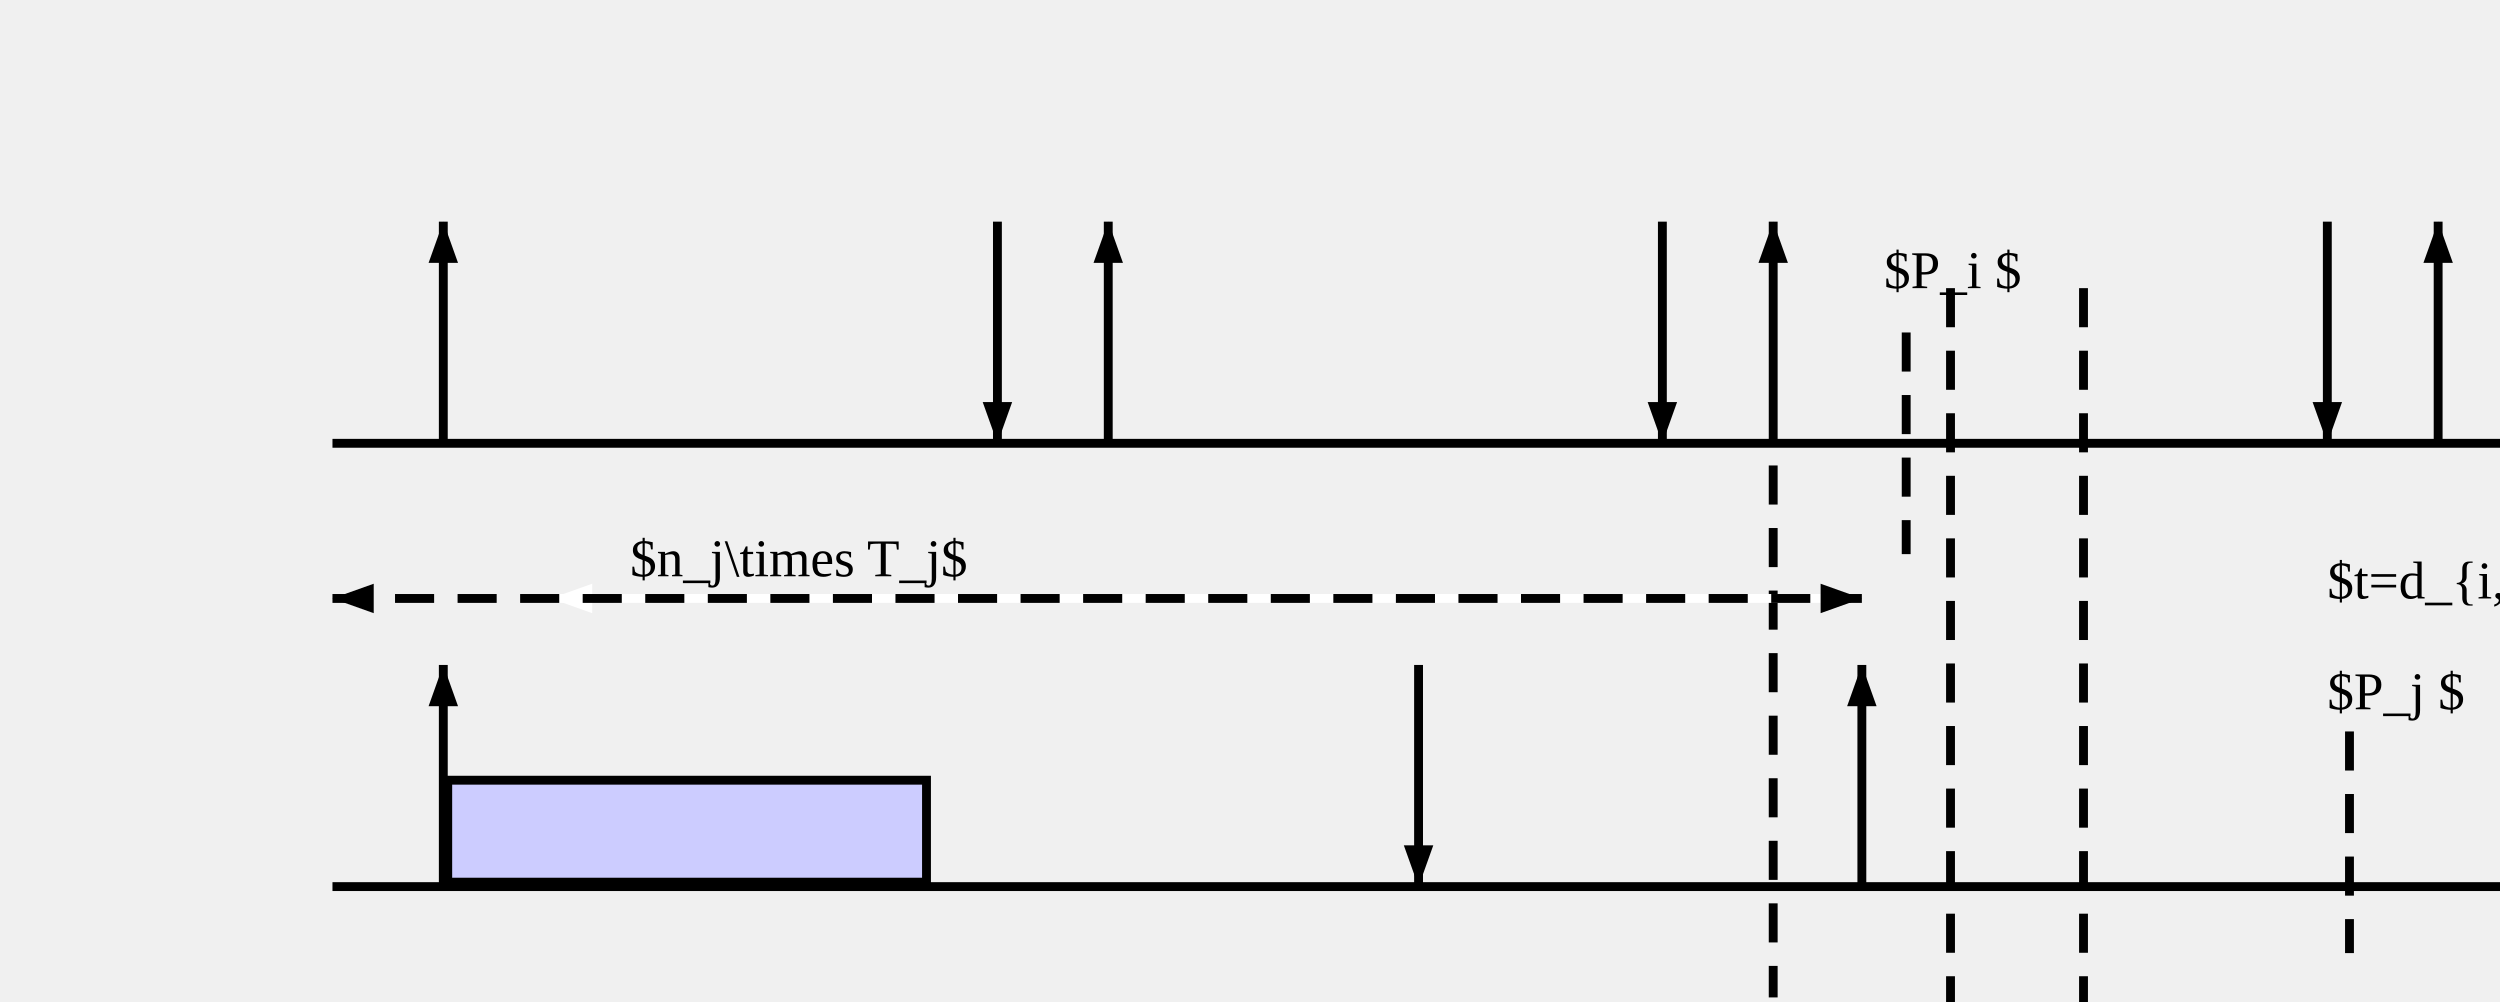
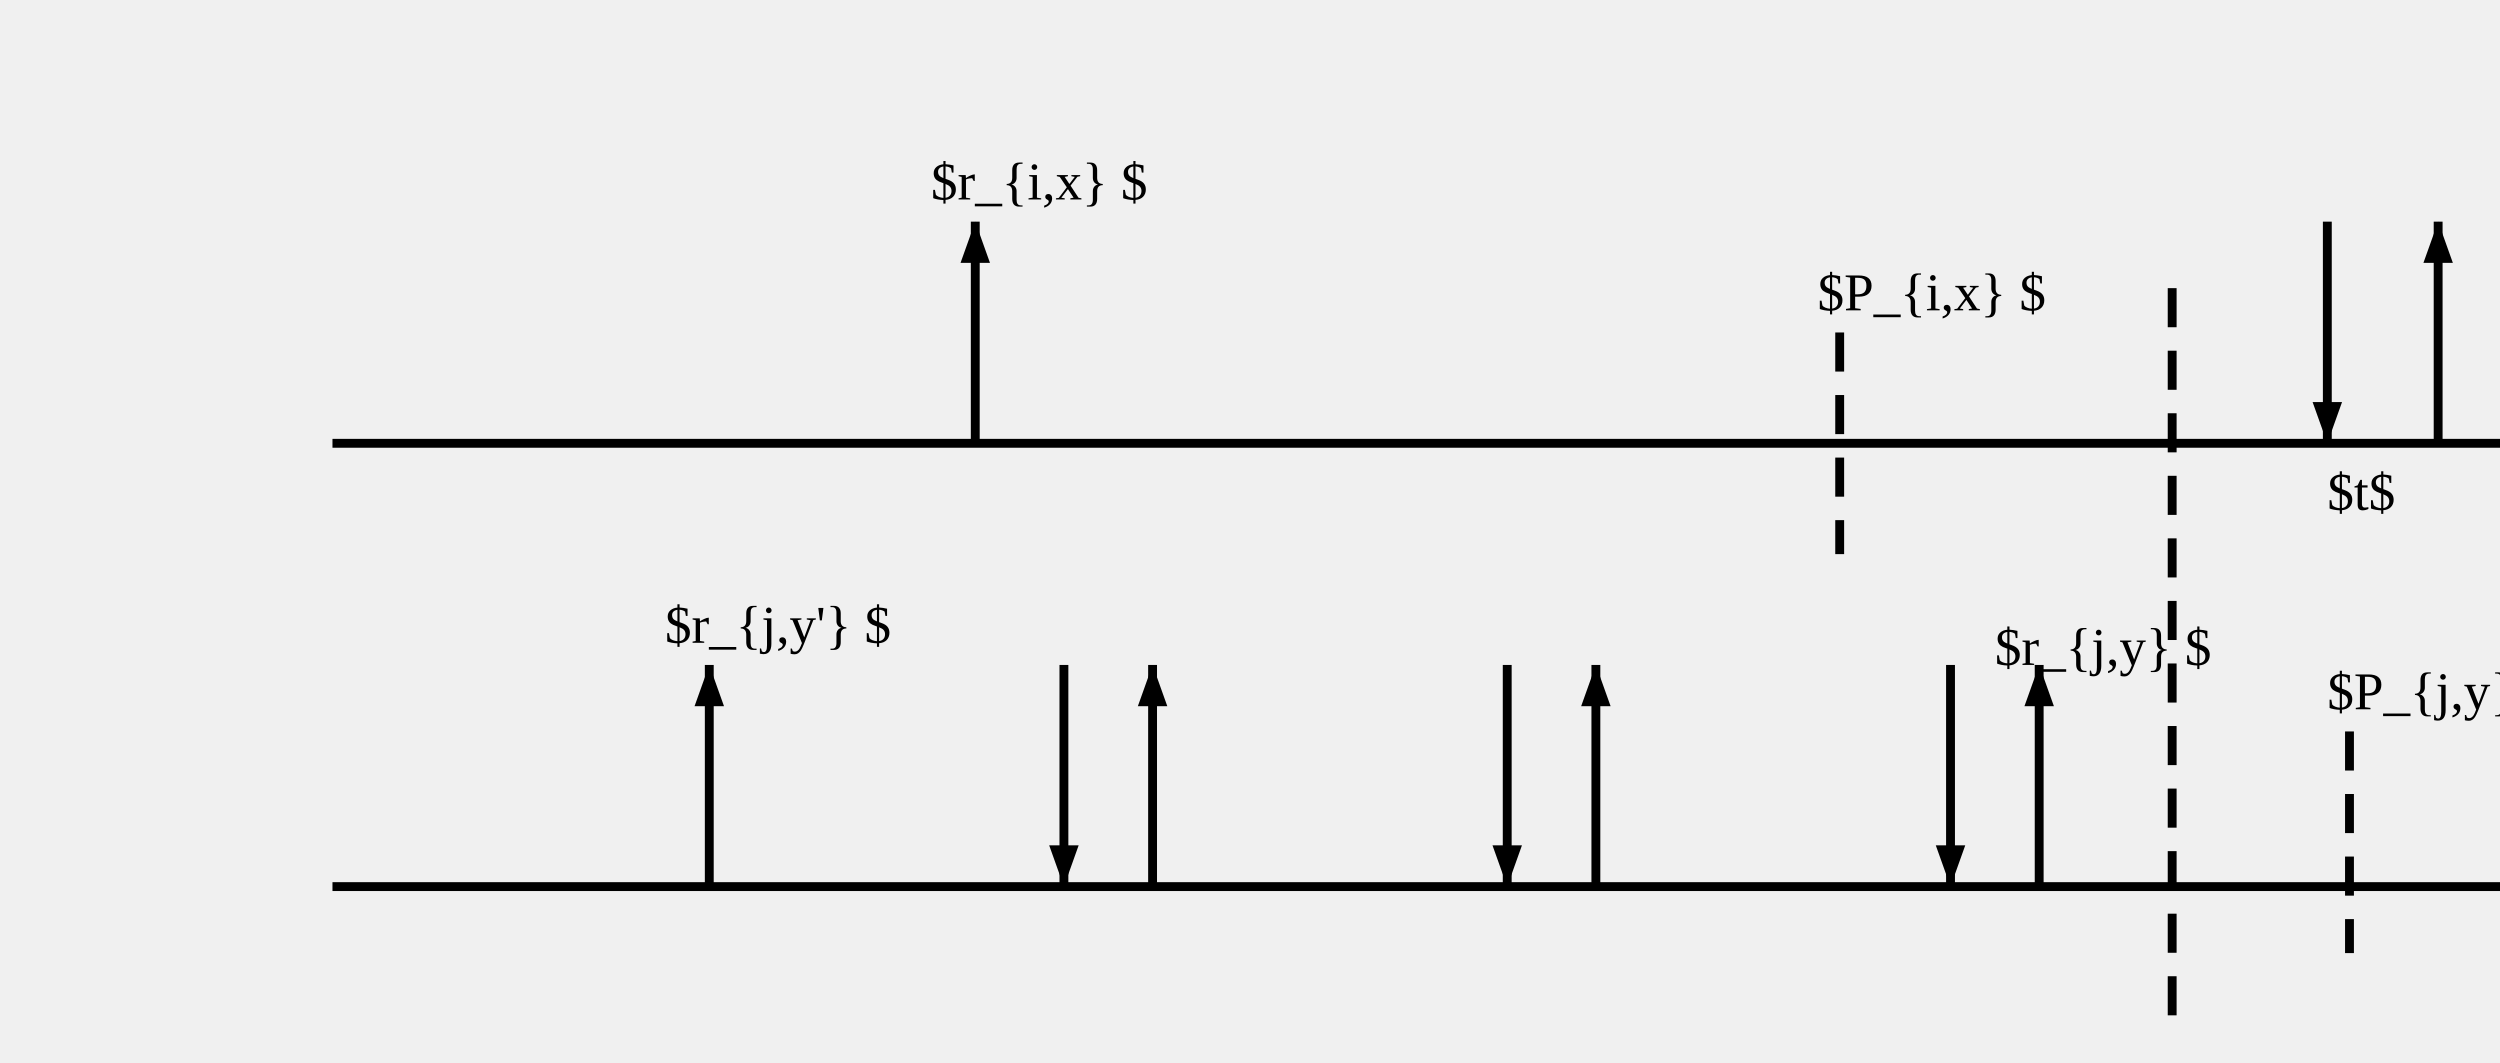
<svg xmlns="http://www.w3.org/2000/svg" xmlns:ns1="http://latexdraw.sourceforge.net/namespaces/latexdraw" version="1.1" baseProfile="full">
  <g>
-     <g ns1:type="joinedLines" id="id291671049">
+     <g ns1:type="joinedLines" id="id1083793188">
      <polyline points="75.0,100.0 600.0,100.0 " stroke-width="2.0" stroke="black" ns1:rotationAngle="0.0" />
    </g>
-     <g ns1:type="joinedLines" id="id206277733">
+     <g ns1:type="joinedLines" id="id742767217">
      <polyline points="75.0,200.0 600.0,200.0 " stroke-width="2.0" stroke="black" ns1:rotationAngle="0.0" />
    </g>
-     <g ns1:type="joinedLines" id="id524214966">
-       <polyline points="100.0,100.0 100.0,50.0 " stroke-width="2.0" stroke="black" ns1:rotationAngle="0.0" marker-end="url(#arrow1-524214966)" />
+     <g ns1:type="joinedLines" id="id1411518553">
+       <polyline points="360.0,200.0 360.0,150.0 " stroke-width="2.0" stroke="black" ns1:rotationAngle="0.0" marker-end="url(#arrow1-1411518553)" />
    </g>
-     <g ns1:type="joinedLines" id="id703946722">
-       <polyline points="100.0,200.0 100.0,150.0 " stroke-width="2.0" stroke="black" ns1:rotationAngle="0.0" marker-end="url(#arrow1-703946722)" />
+     <g ns1:type="joinedLines" id="id886313835">
+       <polyline points="220.0,100.0 220.0,50.0 " stroke-width="2.0" stroke="black" ns1:rotationAngle="0.0" marker-end="url(#arrow1-886313835)" />
    </g>
-     <g ns1:type="joinedLines" id="id317061895">
-       <polyline points="250.0,100.0 250.0,50.0 " stroke-width="2.0" stroke="black" ns1:rotationAngle="0.0" marker-end="url(#arrow1-317061895)" />
+     <g ns1:type="joinedLines" id="id1849711283">
+       <polyline points="460.0,200.0 460.0,150.0 " stroke-width="2.0" stroke="black" ns1:rotationAngle="0.0" marker-end="url(#arrow1-1849711283)" />
    </g>
-     <g ns1:type="joinedLines" id="id110501131">
-       <polyline points="420.0,200.0 420.0,150.0 " stroke-width="2.0" stroke="black" ns1:rotationAngle="0.0" marker-end="url(#arrow1-110501131)" />
+     <g ns1:type="joinedLines" id="id1392289070">
+       <polyline points="550.0,100.0 550.0,50.0 " stroke-width="2.0" stroke="black" ns1:rotationAngle="0.0" marker-end="url(#arrow1-1392289070)" />
    </g>
-     <g ns1:type="joinedLines" id="id1964184733">
-       <polyline points="400.0,100.0 400.0,50.0 " stroke-width="2.0" stroke="black" ns1:rotationAngle="0.0" marker-end="url(#arrow1-1964184733)" />
+     <g ns1:type="joinedLines" id="id2044814566">
+       <polyline points="415.0,75.0 415.0,125.0 " stroke-width="2.0" stroke="black" stroke-dasharray="8.819, 5.292" ns1:rotationAngle="0.0" />
    </g>
-     <g ns1:type="joinedLines" id="id1023090642">
-       <polyline points="550.0,100.0 550.0,50.0 " stroke-width="2.0" stroke="black" ns1:rotationAngle="0.0" marker-end="url(#arrow1-1023090642)" />
-     </g>
-     <g ns1:type="joinedLines" id="id117439544">
-       <polyline points="400.0,105.0 400.0,225.0 " stroke-width="2.0" stroke="black" stroke-dasharray="8.819, 5.292" ns1:rotationAngle="0.0" />
-     </g>
-     <g ns1:type="joinedLines" id="id1905265835">
-       <polyline points="430.0,75.0 430.0,125.0 " stroke-width="2.0" stroke="black" stroke-dasharray="8.819, 5.292" ns1:rotationAngle="0.0" />
-     </g>
-     <g ns1:type="joinedLines" id="id1313144838">
+     <g ns1:type="joinedLines" id="id1599913999">
      <polyline points="530.0,165.0 530.0,215.0 " stroke-width="2.0" stroke="black" stroke-dasharray="8.819, 5.292" ns1:rotationAngle="0.0" />
    </g>
-     <g ns1:type="joinedLines" id="id646653260">
-       <polyline points="124.286,135.0 420.0,135.0 " stroke-width="2.0" stroke="white" stroke-dasharray="8.819, 5.292" ns1:rotationAngle="0.0" marker-start="url(#arrow0-646653260)" marker-end="url(#arrow1-646653260)" />
-     </g>
-     <g ns1:type="joinedLines" id="id1720403276">
+     <g ns1:type="joinedLines" id="id2018521298">
      <polyline points="125.0,275.0 275.0,275.0 " stroke-width="2.0" stroke="white" ns1:rotationAngle="0.0" />
    </g>
-     <g ns1:type="joinedLines" id="id839108451">
-       <polyline points="470.0,65.0 470.0,240.0 " stroke-width="2.0" stroke="black" stroke-dasharray="8.819, 5.292" ns1:rotationAngle="0.0" />
+     <g ns1:type="joinedLines" id="id1750231872">
+       <polyline points="490.0,65.0 490.0,230.0 " stroke-width="2.0" stroke="black" stroke-dasharray="8.819, 5.292" ns1:rotationAngle="0.0" />
    </g>
-     <g ns1:type="text" id="id1809516685" fill="black" ns1:position="bl">
-       <text x="435.0" y="265.0">$t'_0$</text>
+     <g ns1:type="text" id="id1398515134" fill="black" ns1:position="bl">
+       <text x="525.0" y="160.0">$P_{j,y} $</text>
    </g>
-     <g ns1:type="text" id="id2038960437" fill="black" ns1:position="bl">
-       <text x="525.0" y="160.0">$P_j $</text>
-     </g>
-     <g ns1:type="text" id="id612265787" fill="black" ns1:position="bl">
+     <g ns1:type="text" id="id1772677294" fill="black" ns1:position="bl">
      <text x="600.0" y="200.0">$\tau_j$</text>
    </g>
-     <g ns1:type="text" id="id623066947" fill="black" ns1:position="bl">
+     <g ns1:type="text" id="id604592007" fill="black" ns1:position="bl">
      <text x="600.0" y="100.0">$\tau_i$</text>
    </g>
-     <g ns1:type="text" id="id1899179625" fill="black" ns1:position="bl">
-       <text x="525.0" y="135.0">$t=d_{i,k}$</text>
+     <g ns1:type="text" id="id1684786359" fill="black" ns1:position="bl">
+       <text x="525.0" y="115.0">$t$</text>
    </g>
-     <g ns1:type="joinedLines" id="id826961255">
-       <polyline points="320.0,150.0 320.0,200.0 " stroke-width="2.0" stroke="black" ns1:rotationAngle="0.0" marker-end="url(#arrow1-826961255)" />
+     <g ns1:type="joinedLines" id="id1169312233">
+       <polyline points="440.0,150.0 440.0,200.0 " stroke-width="2.0" stroke="black" ns1:rotationAngle="0.0" marker-end="url(#arrow1-1169312233)" />
    </g>
-     <g ns1:type="joinedLines" id="id933717220">
-       <polyline points="225.0,50.0 225.0,100.0 " stroke-width="2.0" stroke="black" ns1:rotationAngle="0.0" marker-end="url(#arrow1-933717220)" />
+     <g ns1:type="joinedLines" id="id608743582">
+       <polyline points="525.0,50.0 525.0,100.0 " stroke-width="2.0" stroke="black" ns1:rotationAngle="0.0" marker-end="url(#arrow1-608743582)" />
    </g>
-     <g ns1:type="joinedLines" id="id1028402124">
-       <polyline points="375.0,50.0 375.0,100.0 " stroke-width="2.0" stroke="black" ns1:rotationAngle="0.0" marker-end="url(#arrow1-1028402124)" />
+     <g ns1:type="text" id="id772091725" fill="black" ns1:position="bl">
+       <text x="410.0" y="70.0">$P_{i,x} $</text>
    </g>
-     <g ns1:type="joinedLines" id="id1077355181">
-       <polyline points="525.0,50.0 525.0,100.0 " stroke-width="2.0" stroke="black" ns1:rotationAngle="0.0" marker-end="url(#arrow1-1077355181)" />
+     <g ns1:type="text" id="id937085724" fill="black" ns1:position="bl">
+       <text x="485.0" y="250.0">$t'$</text>
    </g>
-     <g ns1:type="text" id="id707236643" fill="black" ns1:position="bl">
-       <text x="425.0" y="65.0">$P_i $</text>
+     <g ns1:type="text" id="id1208163544" fill="black" ns1:position="bl">
+       <text x="450.0" y="150.0">$r_{j,y} $</text>
    </g>
-     <g ns1:type="joinedLines" id="id1400700544">
-       <polyline points="75.0,135.0 420.0,135.0 " stroke-width="2.0" stroke="black" stroke-dasharray="8.819, 5.292" ns1:rotationAngle="0.0" marker-start="url(#arrow0-1400700544)" marker-end="url(#arrow1-1400700544)" />
+     <g ns1:type="text" id="id602964176" fill="black" ns1:position="bl">
+       <text x="210.0" y="45.0">$r_{i,x} $</text>
    </g>
-     <g ns1:type="text" id="id1805477876" fill="black" ns1:position="bl">
-       <text x="142.143" y="130.0">$n_j\times T_j$</text>
+     <g ns1:type="text" id="id1707179260" fill="black" ns1:position="bl">
+       <text x="150.0" y="145.0">$r_{j,y'} $</text>
    </g>
-     <g ns1:type="text" id="id722520587" fill="black" ns1:position="bl">
-       <text x="465.0" y="265.0">$t'_1$</text>
+     <g ns1:type="joinedLines" id="id2042804113">
+       <polyline points="260.0,200.0 260.0,150.0 " stroke-width="2.0" stroke="black" ns1:rotationAngle="0.0" marker-end="url(#arrow1-2042804113)" />
    </g>
-     <g ns1:type="joinedLines" id="id2082310174">
-       <polyline points="440.0,65.0 440.0,240.0 " stroke-width="2.0" stroke="black" stroke-dasharray="8.819, 5.292" ns1:rotationAngle="0.0" />
+     <g ns1:type="joinedLines" id="id646994498">
+       <polyline points="160.0,200.0 160.0,150.0 " stroke-width="2.0" stroke="black" ns1:rotationAngle="0.0" marker-end="url(#arrow1-646994498)" />
    </g>
-     <g ns1:type="rectangle" id="id1454791137">
-       <rect x="101.0" y="176.0" width="108.0" height="23.0" ns1:borderPos="outer" stroke-width="2.0" stroke="black" fill="#ccccff" />
+     <g ns1:type="joinedLines" id="id255450810">
+       <polyline points="340.0,150.0 340.0,200.0 " stroke-width="2.0" stroke="black" ns1:rotationAngle="0.0" marker-end="url(#arrow1-255450810)" />
+     </g>
+     <g ns1:type="joinedLines" id="id1265543955">
+       <polyline points="240.0,150.0 240.0,200.0 " stroke-width="2.0" stroke="black" ns1:rotationAngle="0.0" marker-end="url(#arrow1-1265543955)" />
    </g>
  </g>
  <defs>
-     <marker overflow="visible" orient="auto" id="arrow1-524214966">
+     <marker overflow="visible" orient="auto" id="arrow1-1411518553">
      <path d="M 0.0 0.0 L -4.652 1.661 L -4.652 0.0 L -4.652 -1.661 z " ns1:arrSizeNum="2.0" fill="black" />
    </marker>
-     <marker overflow="visible" orient="auto" id="arrow1-703946722">
+     <marker overflow="visible" orient="auto" id="arrow1-886313835">
      <path d="M 0.0 0.0 L -4.652 1.661 L -4.652 0.0 L -4.652 -1.661 z " ns1:arrSizeNum="2.0" fill="black" />
    </marker>
-     <marker overflow="visible" orient="auto" id="arrow1-317061895">
+     <marker overflow="visible" orient="auto" id="arrow1-1849711283">
      <path d="M 0.0 0.0 L -4.652 1.661 L -4.652 0.0 L -4.652 -1.661 z " ns1:arrSizeNum="2.0" fill="black" />
    </marker>
-     <marker overflow="visible" orient="auto" id="arrow1-110501131">
+     <marker overflow="visible" orient="auto" id="arrow1-1392289070">
      <path d="M 0.0 0.0 L -4.652 1.661 L -4.652 0.0 L -4.652 -1.661 z " ns1:arrSizeNum="2.0" fill="black" />
    </marker>
-     <marker overflow="visible" orient="auto" id="arrow1-1964184733">
+     <marker overflow="visible" orient="auto" id="arrow1-1169312233">
      <path d="M 0.0 0.0 L -4.652 1.661 L -4.652 0.0 L -4.652 -1.661 z " ns1:arrSizeNum="2.0" fill="black" />
    </marker>
-     <marker overflow="visible" orient="auto" id="arrow1-1023090642">
+     <marker overflow="visible" orient="auto" id="arrow1-608743582">
      <path d="M 0.0 0.0 L -4.652 1.661 L -4.652 0.0 L -4.652 -1.661 z " ns1:arrSizeNum="2.0" fill="black" />
    </marker>
-     <marker overflow="visible" orient="auto" id="arrow0-646653260">
-       <path d="M 0.0 0.0 L 4.652 1.661 L 4.652 0.0 L 4.652 -1.661 z " ns1:arrSizeNum="2.0" fill="white" />
-     </marker>
-     <marker overflow="visible" orient="auto" id="arrow1-646653260">
-       <path d="M 0.0 0.0 L -4.652 1.661 L -4.652 0.0 L -4.652 -1.661 z " ns1:arrSizeNum="2.0" fill="white" />
-     </marker>
-     <marker overflow="visible" orient="auto" id="arrow1-826961255">
+     <marker overflow="visible" orient="auto" id="arrow1-2042804113">
      <path d="M 0.0 0.0 L -4.652 1.661 L -4.652 0.0 L -4.652 -1.661 z " ns1:arrSizeNum="2.0" fill="black" />
    </marker>
-     <marker overflow="visible" orient="auto" id="arrow1-933717220">
+     <marker overflow="visible" orient="auto" id="arrow1-646994498">
      <path d="M 0.0 0.0 L -4.652 1.661 L -4.652 0.0 L -4.652 -1.661 z " ns1:arrSizeNum="2.0" fill="black" />
    </marker>
-     <marker overflow="visible" orient="auto" id="arrow1-1028402124">
+     <marker overflow="visible" orient="auto" id="arrow1-255450810">
      <path d="M 0.0 0.0 L -4.652 1.661 L -4.652 0.0 L -4.652 -1.661 z " ns1:arrSizeNum="2.0" fill="black" />
    </marker>
-     <marker overflow="visible" orient="auto" id="arrow1-1077355181">
-       <path d="M 0.0 0.0 L -4.652 1.661 L -4.652 0.0 L -4.652 -1.661 z " ns1:arrSizeNum="2.0" fill="black" />
-     </marker>
-     <marker overflow="visible" orient="auto" id="arrow0-1400700544">
-       <path d="M 0.0 0.0 L 4.652 1.661 L 4.652 0.0 L 4.652 -1.661 z " ns1:arrSizeNum="2.0" fill="black" />
-     </marker>
-     <marker overflow="visible" orient="auto" id="arrow1-1400700544">
+     <marker overflow="visible" orient="auto" id="arrow1-1265543955">
      <path d="M 0.0 0.0 L -4.652 1.661 L -4.652 0.0 L -4.652 -1.661 z " ns1:arrSizeNum="2.0" fill="black" />
    </marker>
  </defs>
</svg>
